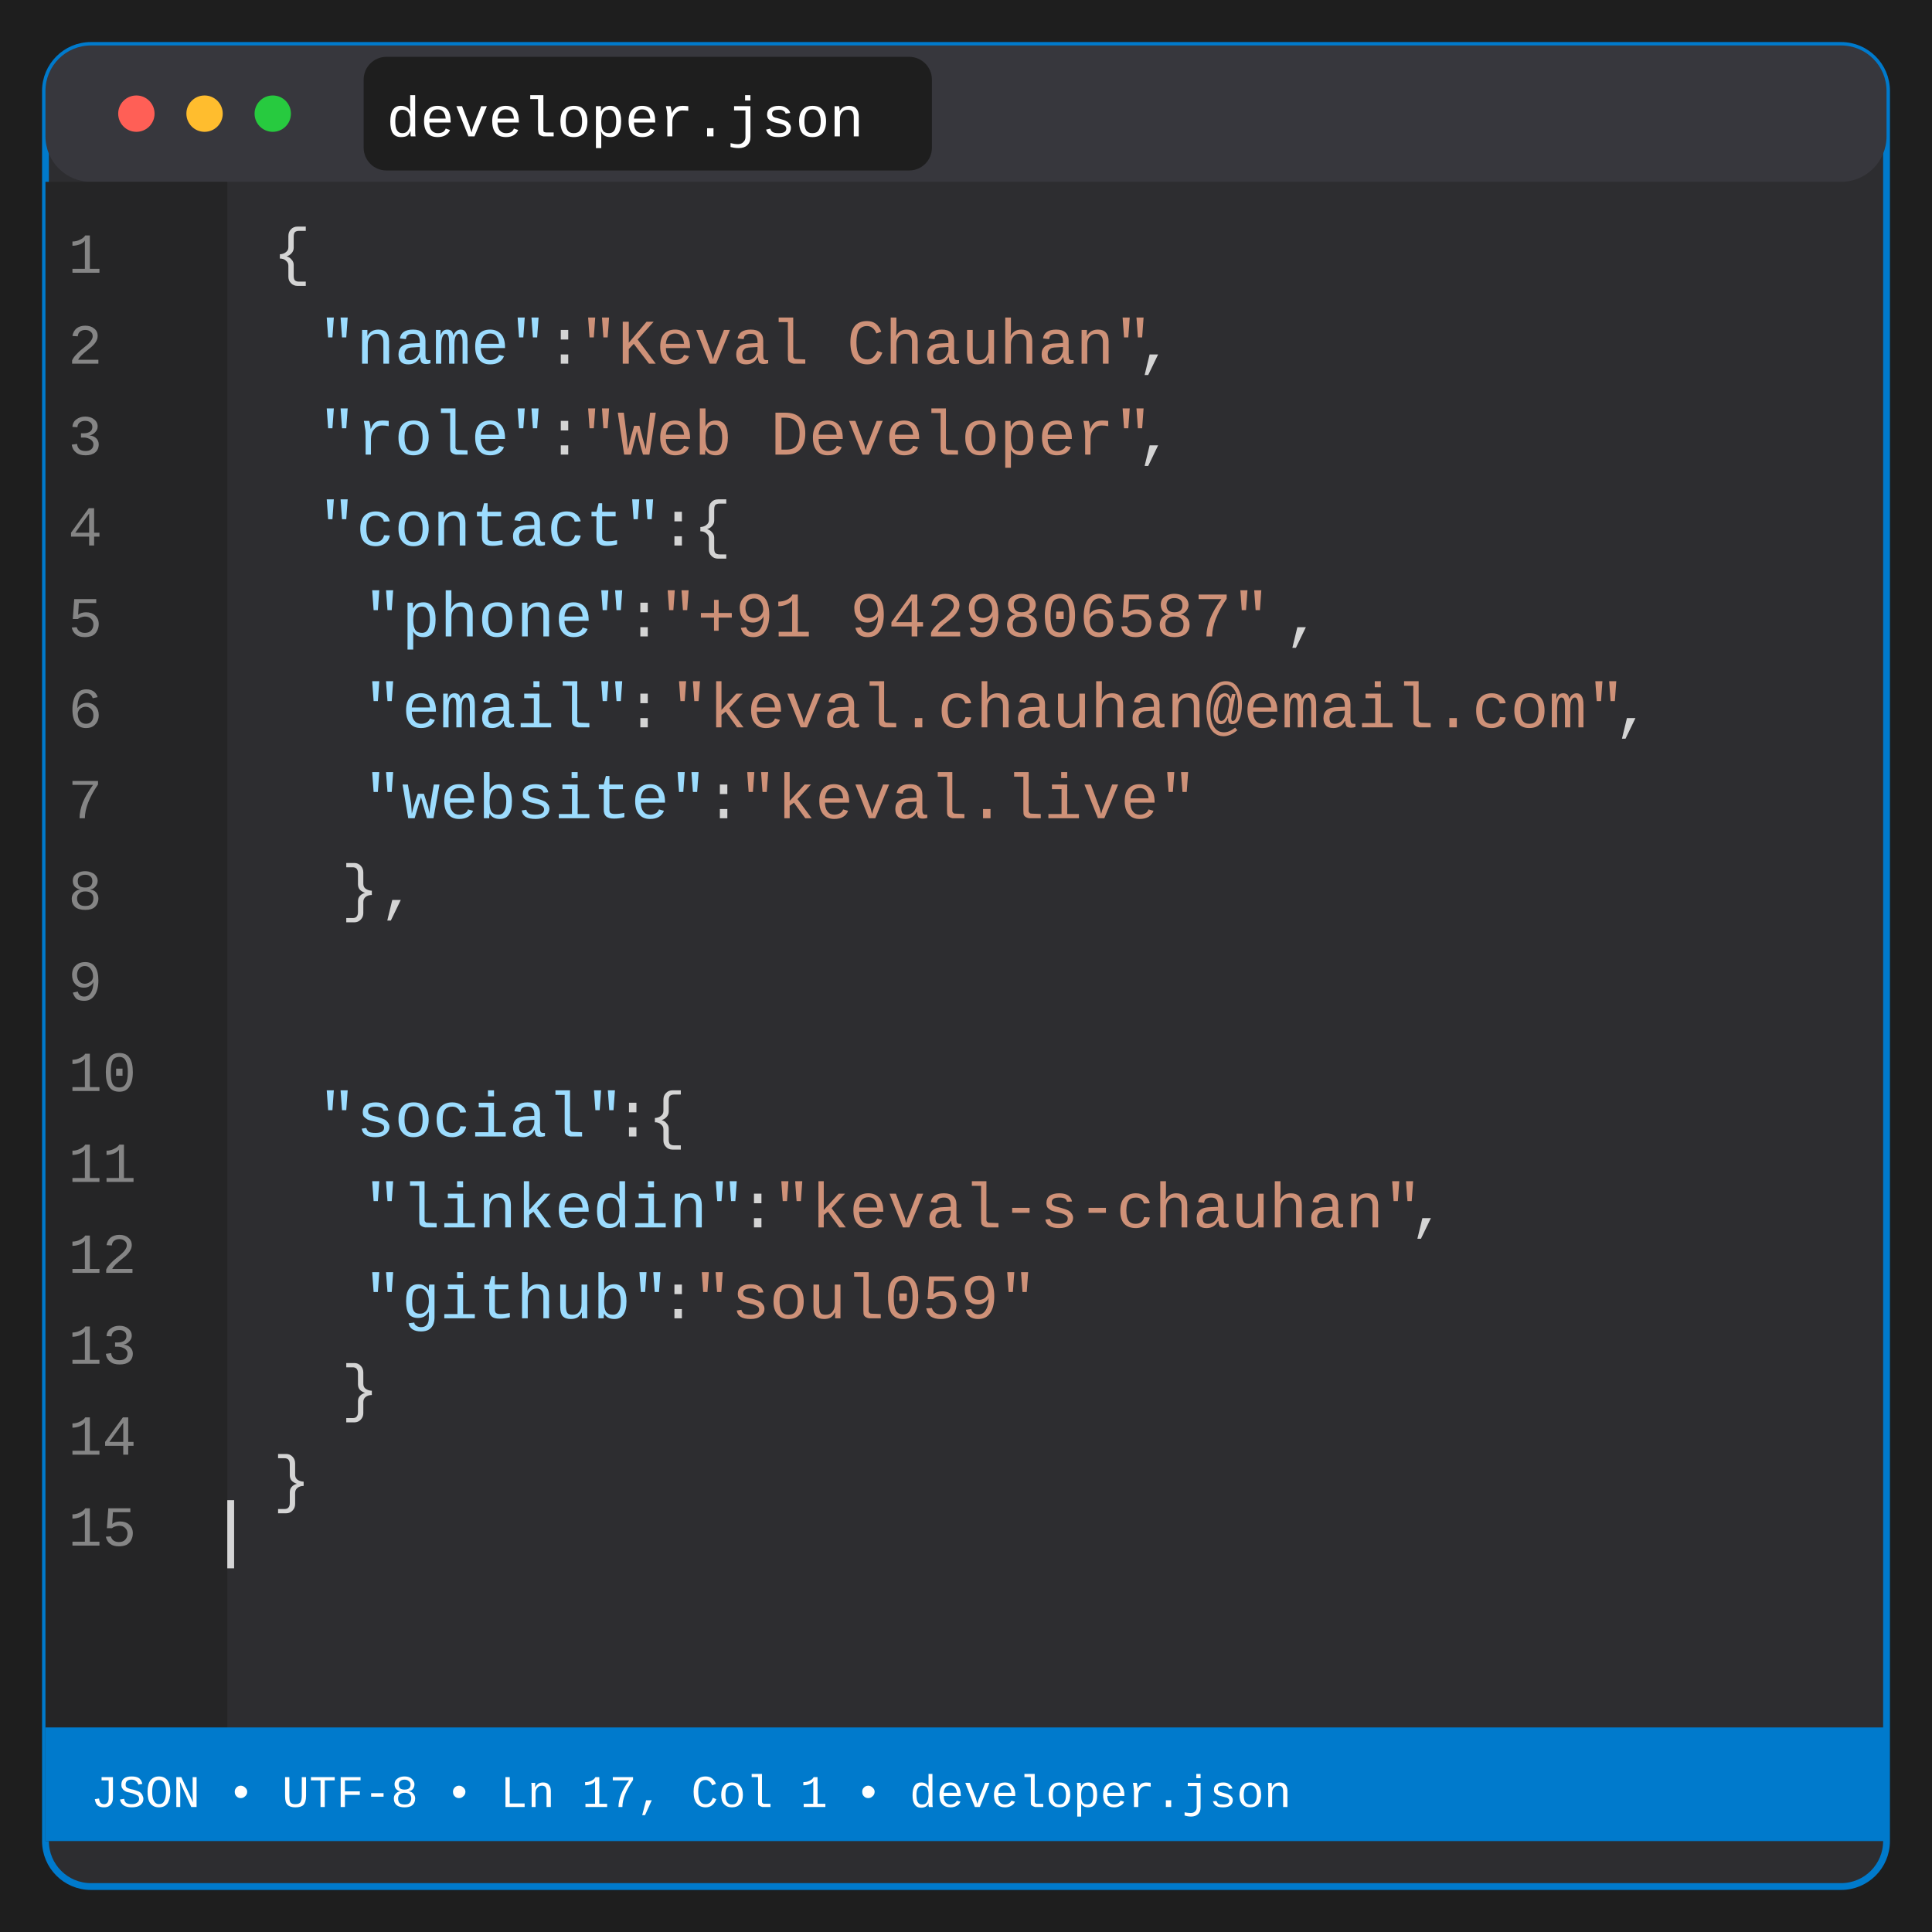
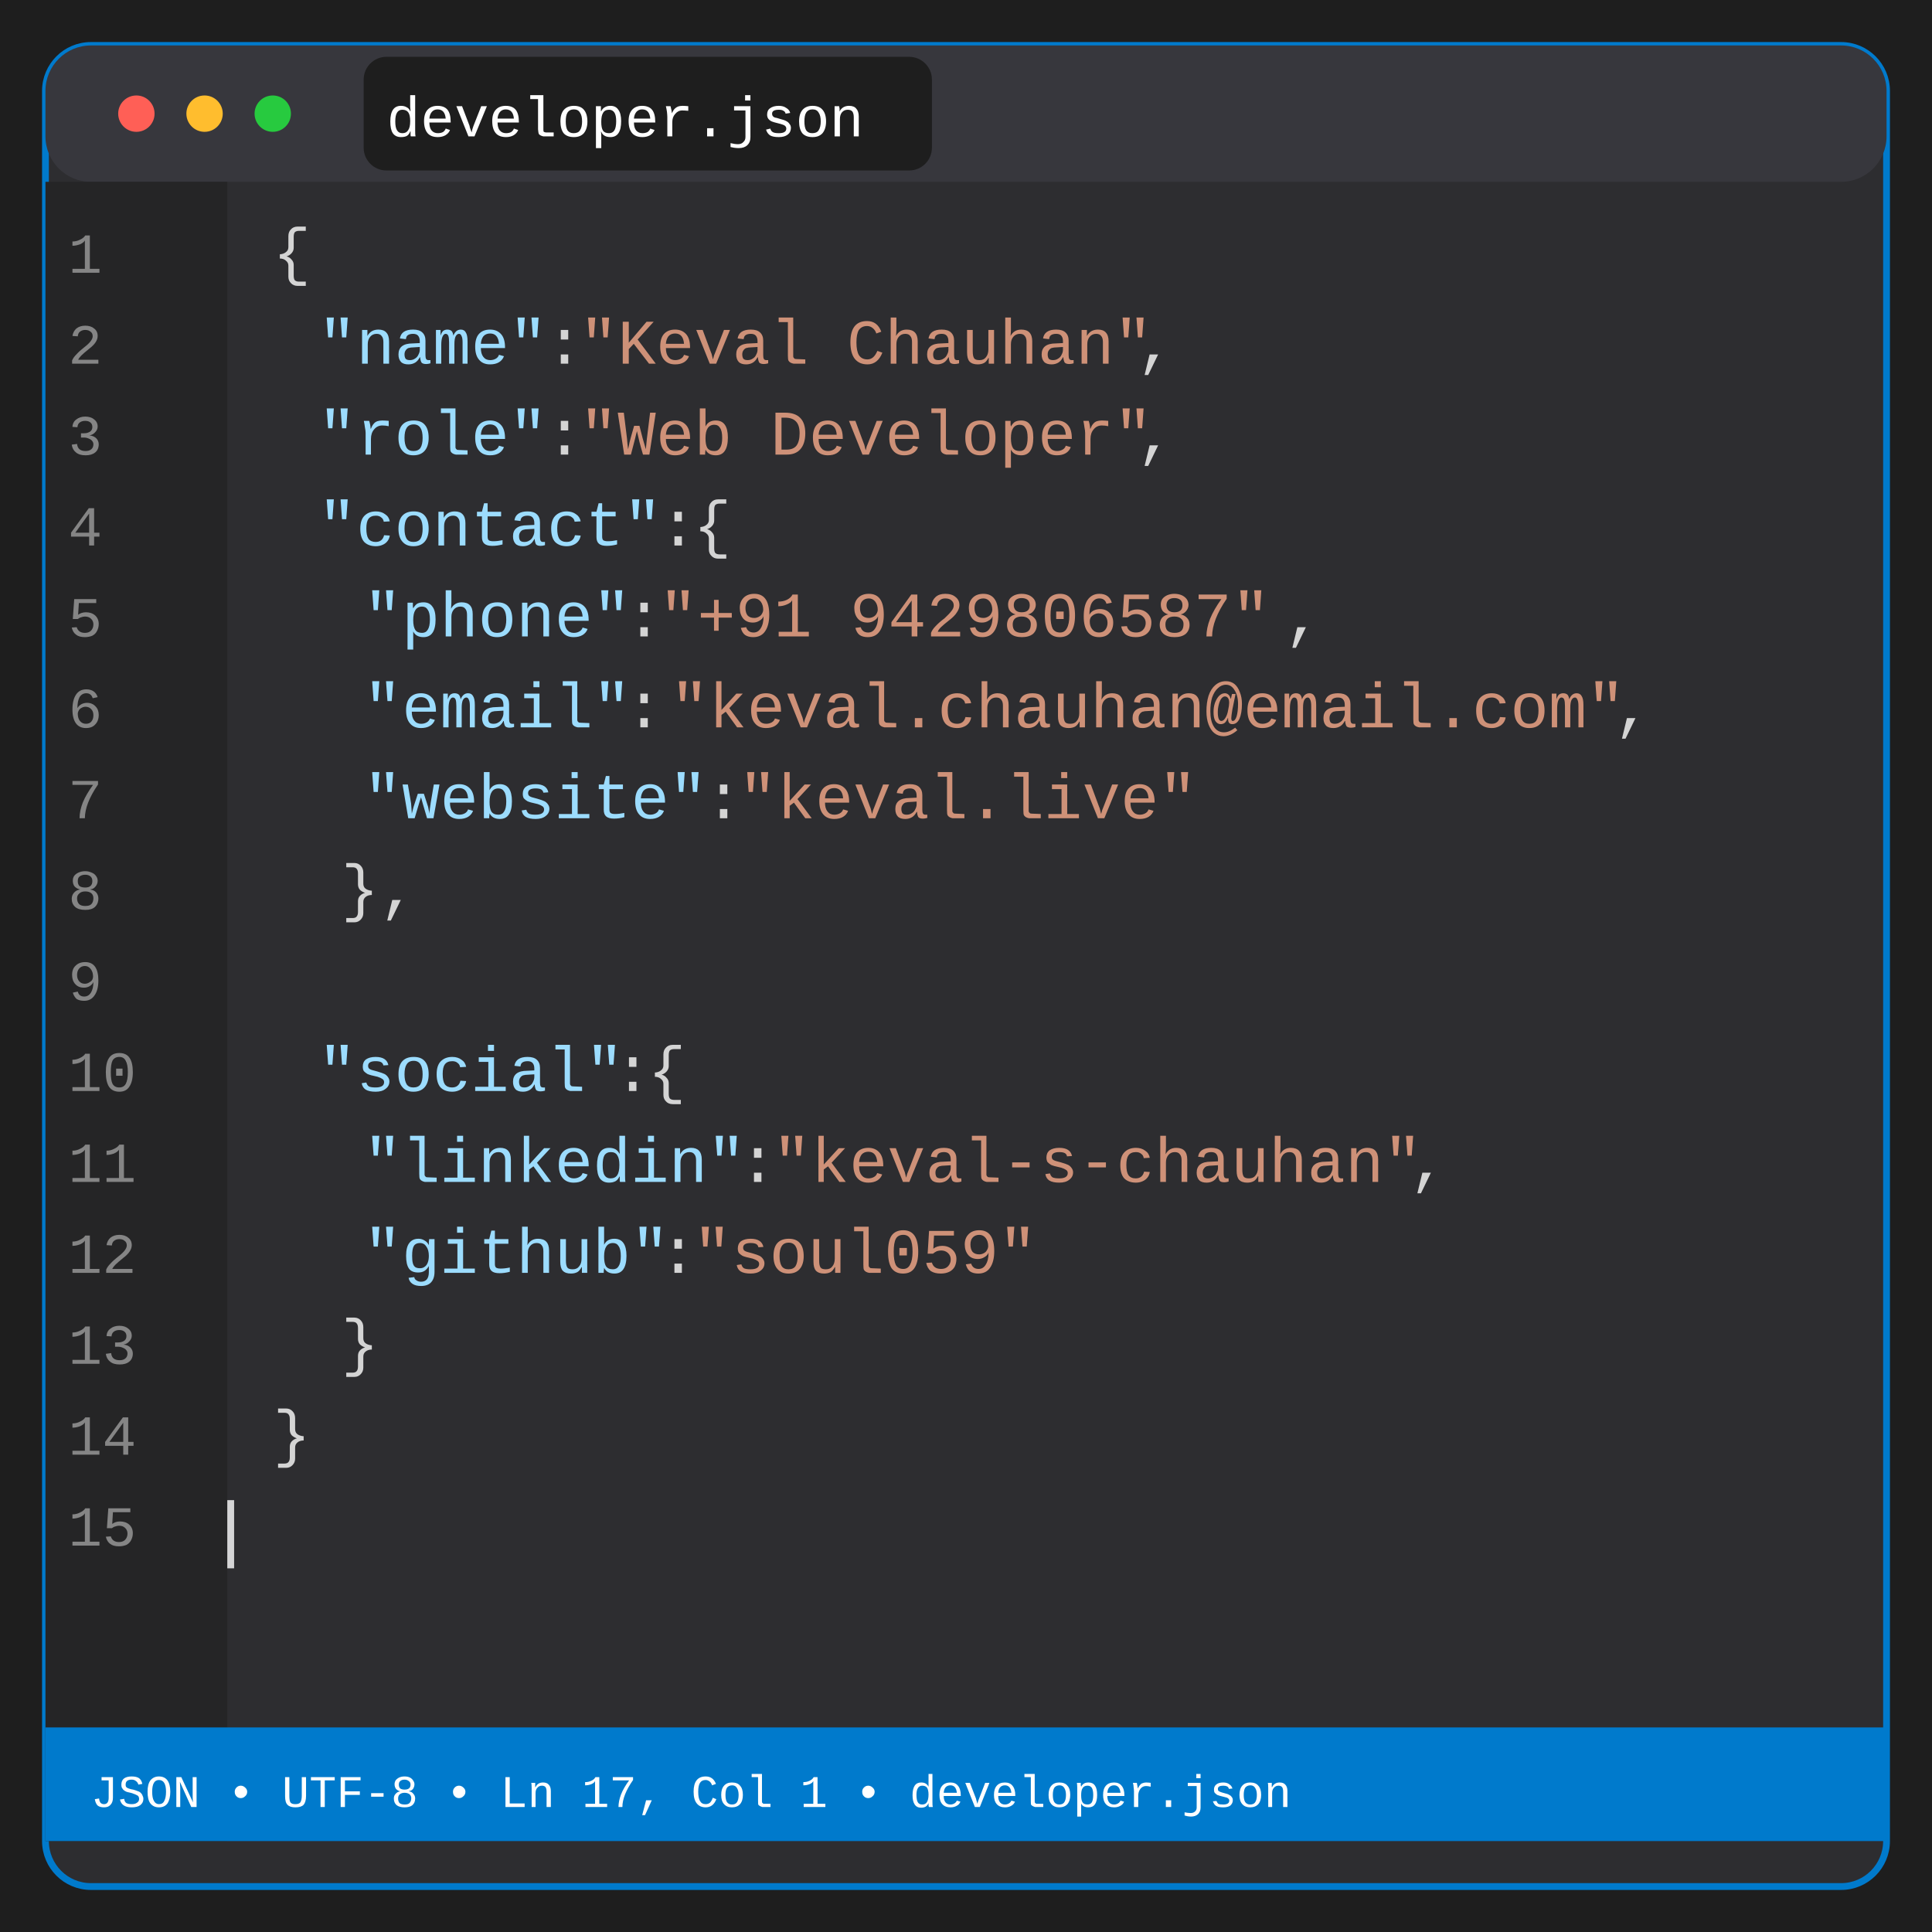
<svg xmlns="http://www.w3.org/2000/svg" width="85mm" height="85mm" viewBox="0 0 85 85">
  <rect width="85" height="85" fill="#1e1e1e" />
  <rect x="2" y="2" width="81" height="81" fill="#2d2d30" stroke="#007acc" stroke-width="0.3" rx="2" />
  <rect x="2" y="2" width="81" height="6" fill="#37373d" rx="2" />
  <circle cx="6" cy="5" r="0.8" fill="#ff5f56" />
  <circle cx="9" cy="5" r="0.8" fill="#ffbd2e" />
  <circle cx="12" cy="5" r="0.8" fill="#27ca3f" />
  <rect x="16" y="2.5" width="25" height="5" fill="#1e1e1e" rx="1" />
  <text x="17" y="6" fill="#ffffff" font-family="'Courier New', monospace" font-size="2.5">developer.json</text>
  <rect x="2" y="8" width="8" height="73" fill="#252526" />
  <g fill="#858585" font-family="'Courier New', monospace" font-size="2.5">
    <text x="3" y="12">1</text>
    <text x="3" y="16">2</text>
    <text x="3" y="20">3</text>
    <text x="3" y="24">4</text>
    <text x="3" y="28">5</text>
    <text x="3" y="32">6</text>
    <text x="3" y="36">7</text>
    <text x="3" y="40">8</text>
    <text x="3" y="44">9</text>
    <text x="3" y="48">10</text>
    <text x="3" y="52">11</text>
    <text x="3" y="56">12</text>
    <text x="3" y="60">13</text>
    <text x="3" y="64">14</text>
    <text x="3" y="68">15</text>
  </g>
  <g font-family="'Courier New', monospace" font-size="2.8">
    <text x="12" y="12" fill="#d4d4d4">{</text>
    <text x="14" y="16" fill="#9cdcfe">"name"</text>
    <text x="24" y="16" fill="#d4d4d4">:</text>
    <text x="25.5" y="16" fill="#ce9178">"Keval Chauhan"</text>
    <text x="50" y="16" fill="#d4d4d4">,</text>
    <text x="14" y="20" fill="#9cdcfe">"role"</text>
    <text x="24" y="20" fill="#d4d4d4">:</text>
    <text x="25.5" y="20" fill="#ce9178">"Web Developer"</text>
    <text x="50" y="20" fill="#d4d4d4">,</text>
    <text x="14" y="24" fill="#9cdcfe">"contact"</text>
    <text x="29" y="24" fill="#d4d4d4">:</text>
    <text x="30.5" y="24" fill="#d4d4d4">{</text>
    <text x="16" y="28" fill="#9cdcfe">"phone"</text>
    <text x="27.5" y="28" fill="#d4d4d4">:</text>
    <text x="29" y="28" fill="#ce9178">"+91 9429806587"</text>
    <text x="56.5" y="28" fill="#d4d4d4">,</text>
    <text x="16" y="32" fill="#9cdcfe">"email"</text>
    <text x="27.5" y="32" fill="#d4d4d4">:</text>
    <text x="29.5" y="32" fill="#ce9178">"keval.chauhan@email.com"</text>
    <text x="71" y="32" fill="#d4d4d4">,</text>
    <text x="16" y="36" fill="#9cdcfe">"website"</text>
    <text x="31" y="36" fill="#d4d4d4">:</text>
    <text x="32.5" y="36" fill="#ce9178">"keval.live"</text>
    <text x="15" y="40" fill="#d4d4d4">},</text>
-     <text x="14" y="50" fill="#9cdcfe">"social"</text>
-     <text x="27" y="50" fill="#d4d4d4">:</text>
-     <text x="28.5" y="50" fill="#d4d4d4">{</text>
-     <text x="16" y="54" fill="#9cdcfe">"linkedin"</text>
-     <text x="32.5" y="54" fill="#d4d4d4">:</text>
-     <text x="34" y="54" fill="#ce9178">"keval-s-chauhan"</text>
-     <text x="62" y="54" fill="#d4d4d4">,</text>
-     <text x="16" y="58" fill="#9cdcfe">"github"</text>
-     <text x="29" y="58" fill="#d4d4d4">:</text>
-     <text x="30.5" y="58" fill="#ce9178">"soul059"</text>
-     <text x="15" y="62" fill="#d4d4d4">}</text>
-     <text x="12" y="66" fill="#d4d4d4">}</text>
+     <text x="14" y="48" fill="#9cdcfe">"social"</text>
+     <text x="27" y="48" fill="#d4d4d4">:</text>
+     <text x="28.5" y="48" fill="#d4d4d4">{</text>
+     <text x="16" y="52" fill="#9cdcfe">"linkedin"</text>
+     <text x="32.5" y="52" fill="#d4d4d4">:</text>
+     <text x="34" y="52" fill="#ce9178">"keval-s-chauhan"</text>
+     <text x="62" y="52" fill="#d4d4d4">,</text>
+     <text x="16" y="56" fill="#9cdcfe">"github"</text>
+     <text x="29" y="56" fill="#d4d4d4">:</text>
+     <text x="30.5" y="56" fill="#ce9178">"soul059"</text>
+     <text x="15" y="60" fill="#d4d4d4">}</text>
+     <text x="12" y="64" fill="#d4d4d4">}</text>
  </g>
  <rect x="10" y="66" width="0.3" height="3" fill="#ffffff" opacity="0.8">
    <animate attributeName="opacity" values="0.8;0;0.8" dur="1s" repeatCount="indefinite" />
  </rect>
  <rect x="2" y="76" width="81" height="5" fill="#007acc" />
  <text x="4" y="79.5" fill="#ffffff" font-family="'Courier New', monospace" font-size="2">JSON • UTF-8 • Ln 17, Col 1 • developer.json</text>
</svg>
